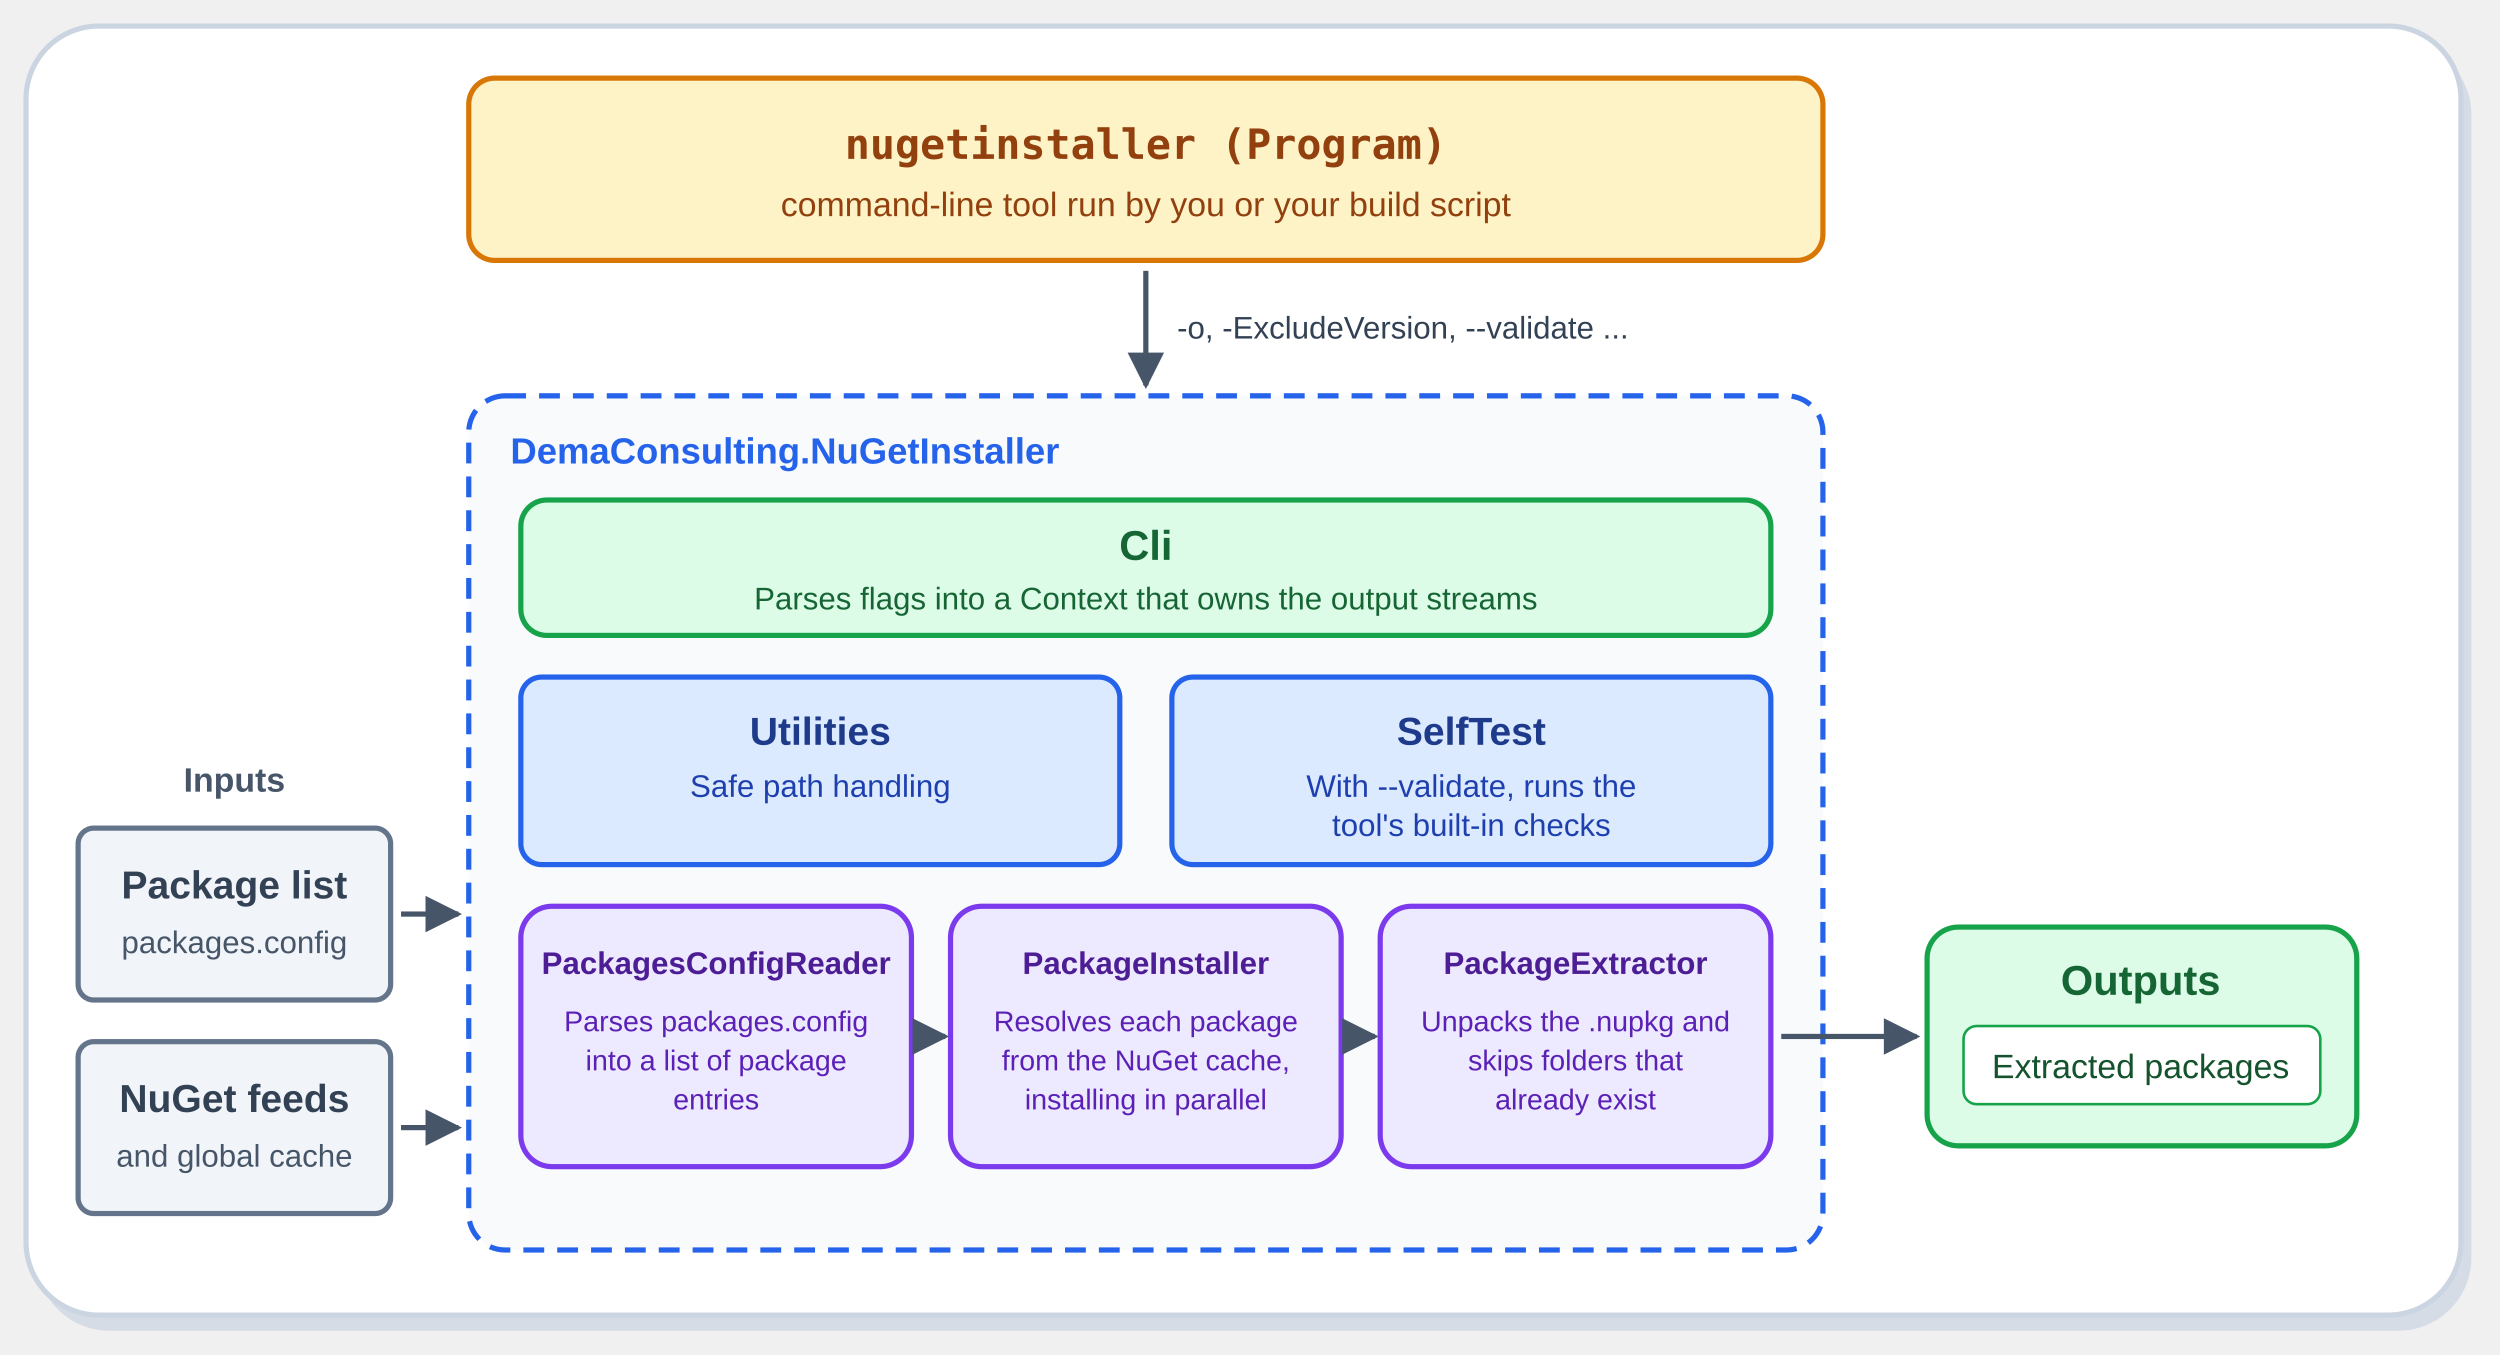
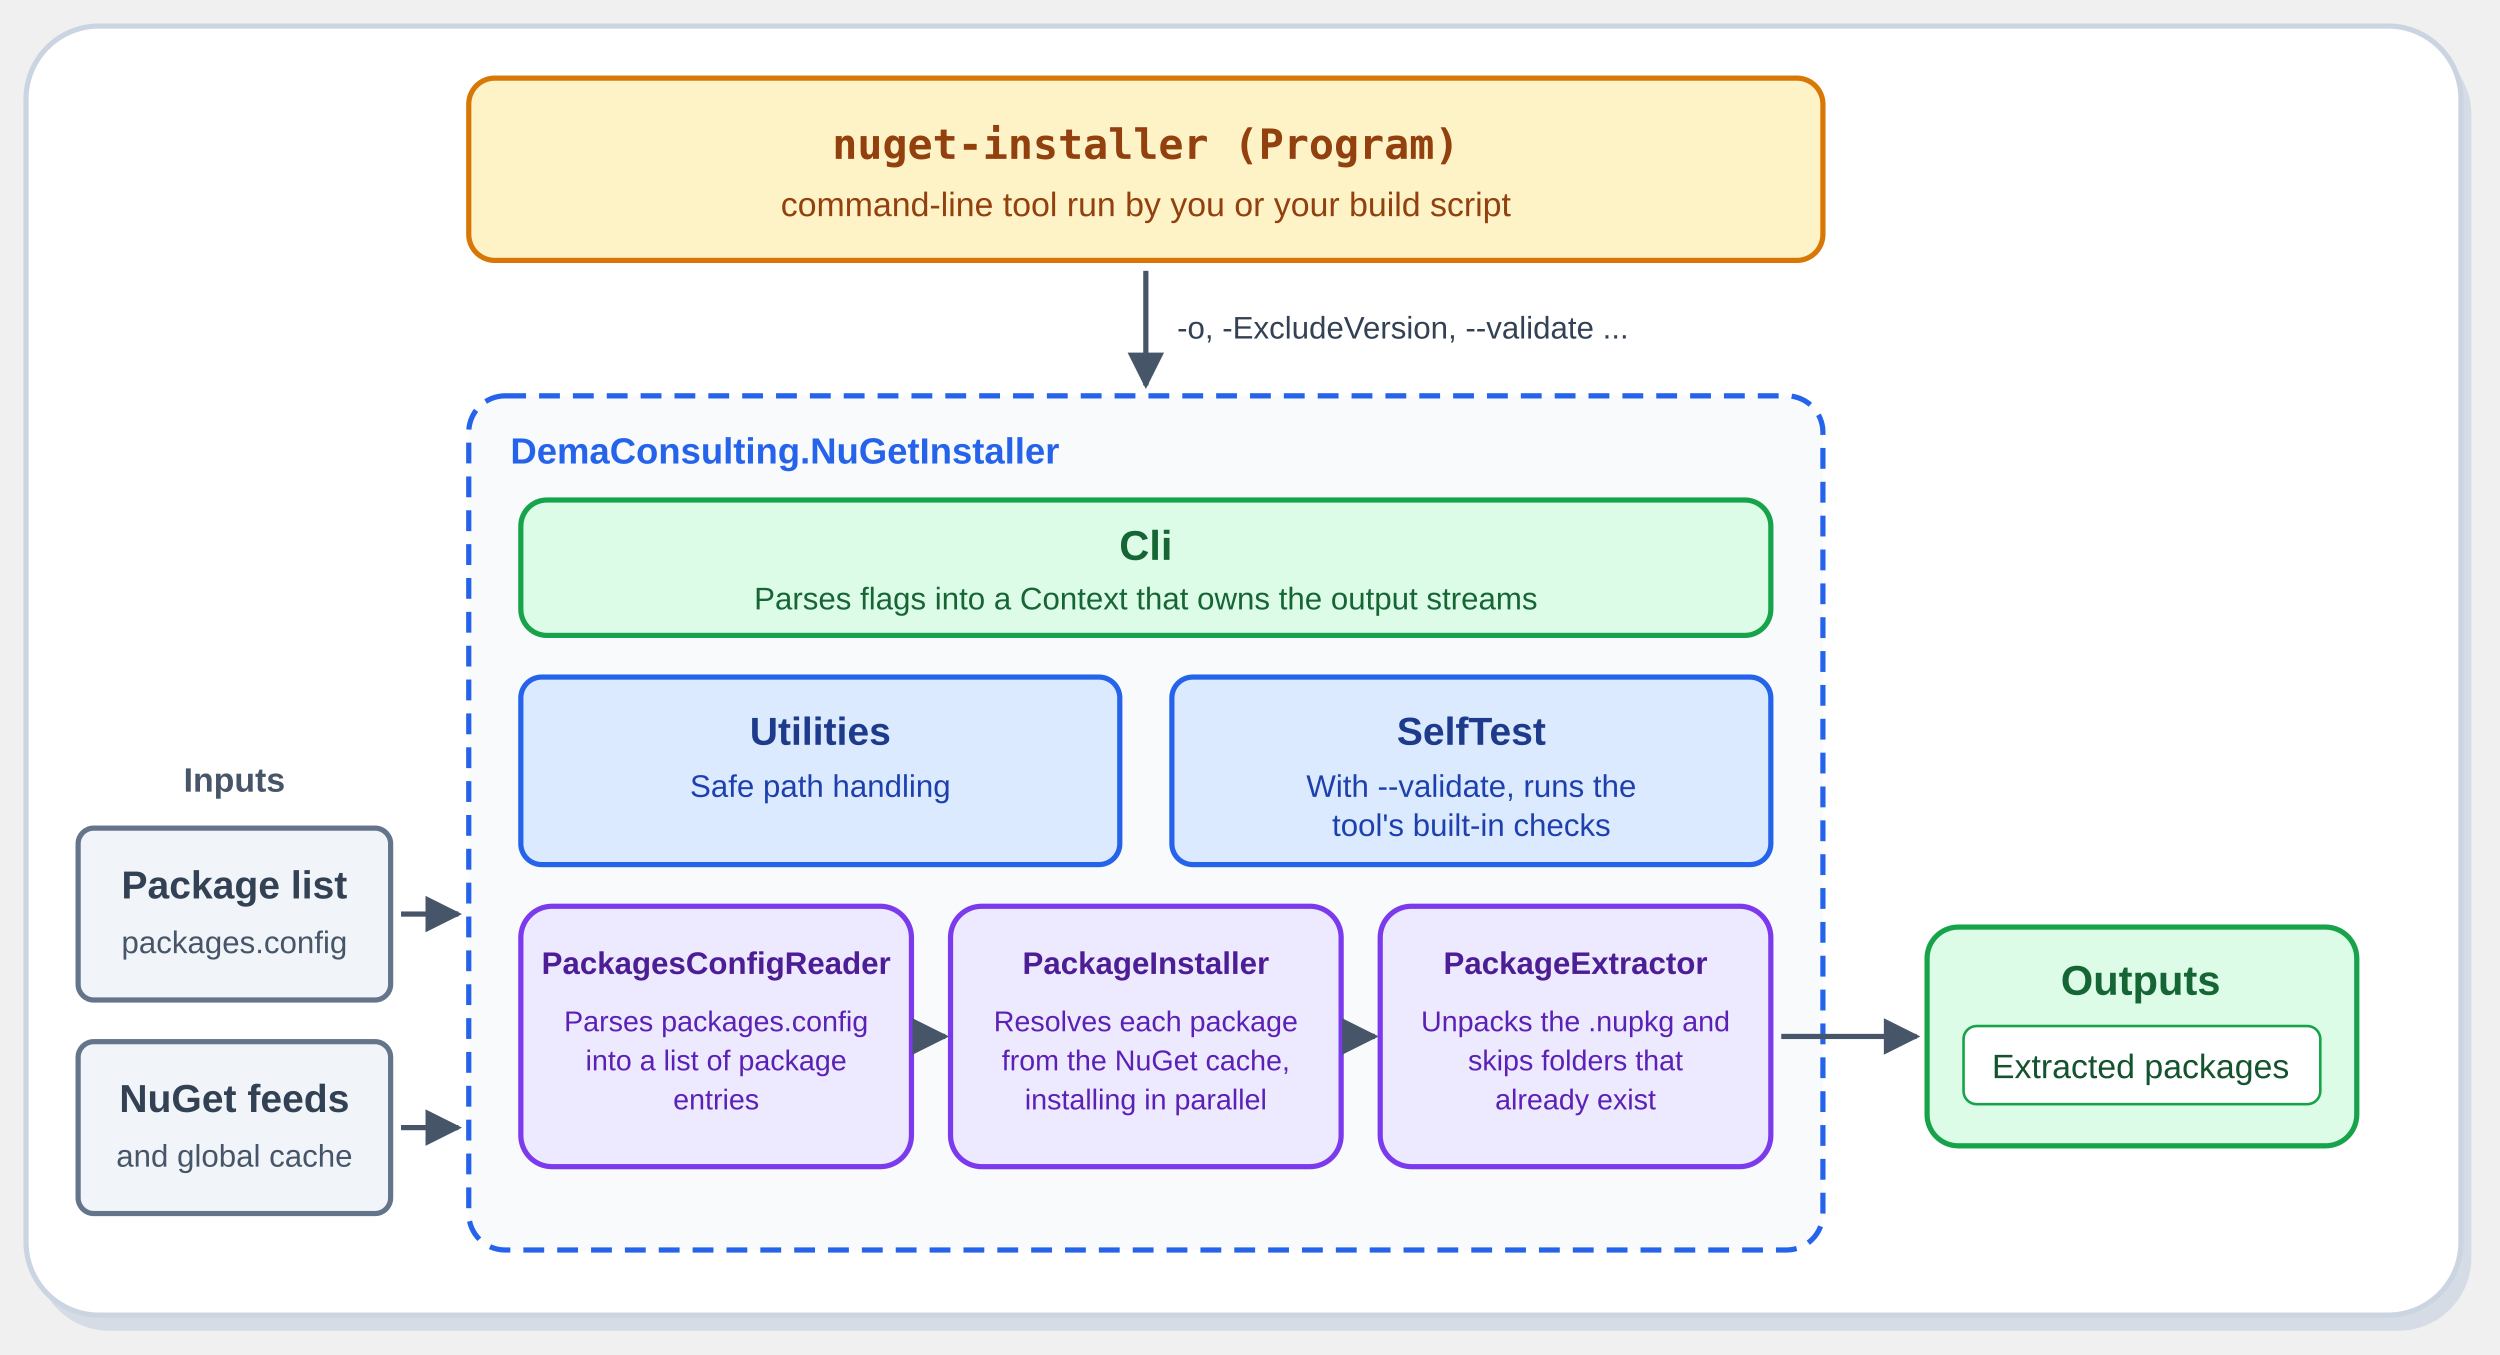
<svg xmlns="http://www.w3.org/2000/svg" width="960" height="520" viewBox="0 0 960 520" font-family="Segoe UI, Arial, sans-serif">
  <defs>
    <marker id="a" viewBox="0 0 10 10" refX="9" refY="5" markerWidth="7" markerHeight="7" orient="auto-start-reverse">
      <path d="M0,0 L10,5 L0,10 z" fill="#475569" />
    </marker>
  </defs>
  <rect x="14" y="16" width="935" height="495" rx="28" fill="#d5dce6" />
  <rect x="10" y="10" width="935" height="495" rx="28" fill="#ffffff" stroke="#cbd5e1" stroke-width="2" />
  <g transform="translate(30,30)">
    <rect x="150" y="0" width="520" height="70" rx="10" fill="#fef3c7" stroke="#d97706" stroke-width="2" />
-     <text x="410" y="31" font-size="16" font-family="Consolas, monospace" font-weight="600" fill="#92400e" text-anchor="middle">nugetinstaller (Program)</text>
+     <text x="410" y="31" font-size="16" font-family="Consolas, monospace" font-weight="600" fill="#92400e" text-anchor="middle">nuget-installer (Program)</text>
    <text x="410" y="53" font-size="13" fill="#92400e" text-anchor="middle">command-line tool run by you or your build script</text>
    <line x1="410" y1="74" x2="410" y2="118" stroke="#475569" stroke-width="2" marker-end="url(#a)" />
    <text x="422" y="100" font-size="12" fill="#334155">-o, -ExcludeVersion, --validate ...</text>
    <rect x="150" y="122" width="520" height="328" rx="14" fill="#f8fafc" stroke="#2563eb" stroke-width="2" stroke-dasharray="8 5" />
    <text x="166" y="148" font-size="14" font-weight="600" fill="#2563eb">DemaConsulting.NuGetInstaller</text>
    <rect x="170" y="162" width="480" height="52" rx="10" fill="#dcfce7" stroke="#16a34a" stroke-width="2" />
    <text x="410" y="185" font-size="16" font-weight="600" fill="#166534" text-anchor="middle">Cli</text>
    <text x="410" y="204" font-size="12" fill="#166534" text-anchor="middle">Parses flags into a Context that owns the output streams</text>
    <rect x="170" y="230" width="230" height="72" rx="8" fill="#dbeafe" stroke="#2563eb" stroke-width="2" />
    <text x="285" y="256" font-size="15" font-weight="600" fill="#1e3a8a" text-anchor="middle">Utilities</text>
    <text x="285" y="276" font-size="12" fill="#1e40af" text-anchor="middle">Safe path handling</text>
    <rect x="420" y="230" width="230" height="72" rx="8" fill="#dbeafe" stroke="#2563eb" stroke-width="2" />
    <text x="535" y="256" font-size="15" font-weight="600" fill="#1e3a8a" text-anchor="middle">SelfTest</text>
    <text x="535" y="276" font-size="12" fill="#1e40af" text-anchor="middle">With --validate, runs the</text>
    <text x="535" y="291" font-size="12" fill="#1e40af" text-anchor="middle">tool's built-in checks</text>
    <g fill="#ede9fe" stroke="#7c3aed" stroke-width="2">
      <rect x="170" y="318" width="150" height="100" rx="12" />
      <rect x="335" y="318" width="150" height="100" rx="12" />
      <rect x="500" y="318" width="150" height="100" rx="12" />
    </g>
    <g text-anchor="middle">
      <g font-size="12" font-weight="600" fill="#4c1d95">
        <text x="245" y="344">PackagesConfigReader</text>
        <text x="410" y="344">PackageInstaller</text>
        <text x="575" y="344">PackageExtractor</text>
      </g>
      <g font-size="11" fill="#5b21b6">
        <text x="245" y="366">Parses packages.config</text>
        <text x="245" y="381">into a list of package</text>
        <text x="245" y="396">entries</text>
        <text x="410" y="366">Resolves each package</text>
        <text x="410" y="381">from the NuGet cache,</text>
        <text x="410" y="396">installing in parallel</text>
        <text x="575" y="366">Unpacks the .nupkg and</text>
        <text x="575" y="381">skips folders that</text>
        <text x="575" y="396">already exist</text>
      </g>
    </g>
    <g stroke="#475569" stroke-width="2" marker-end="url(#a)">
      <line x1="322" y1="368" x2="333" y2="368" />
      <line x1="487" y1="368" x2="498" y2="368" />
    </g>
    <text x="60" y="274" font-size="13" font-weight="600" fill="#475569" text-anchor="middle">Inputs</text>
    <rect x="0" y="288" width="120" height="66" rx="6" fill="#f1f5f9" stroke="#64748b" stroke-width="2" />
    <text x="60" y="315" font-size="15" font-weight="600" fill="#334155" text-anchor="middle">Package list</text>
    <text x="60" y="336" font-size="12" fill="#475569" text-anchor="middle">packages.config</text>
    <rect x="0" y="370" width="120" height="66" rx="6" fill="#f1f5f9" stroke="#64748b" stroke-width="2" />
    <text x="60" y="397" font-size="15" font-weight="600" fill="#334155" text-anchor="middle">NuGet feeds</text>
    <text x="60" y="418" font-size="12" fill="#475569" text-anchor="middle">and global cache</text>
    <line x1="124" y1="321" x2="146" y2="321" stroke="#475569" stroke-width="2" marker-end="url(#a)" />
    <line x1="124" y1="403" x2="146" y2="403" stroke="#475569" stroke-width="2" marker-end="url(#a)" />
    <rect x="710" y="326" width="165" height="84" rx="12" fill="#dcfce7" stroke="#16a34a" stroke-width="2" />
    <text x="792" y="352" font-size="16" font-weight="600" fill="#166534" text-anchor="middle">Outputs</text>
    <g font-size="13" fill="#14532d" text-anchor="middle">
      <rect x="724" y="364" width="137" height="30" rx="5" fill="#ffffff" stroke="#16a34a" />
      <text x="792" y="384">Extracted packages</text>
    </g>
    <line x1="654" y1="368" x2="706" y2="368" stroke="#475569" stroke-width="2" marker-end="url(#a)" />
  </g>
</svg>
